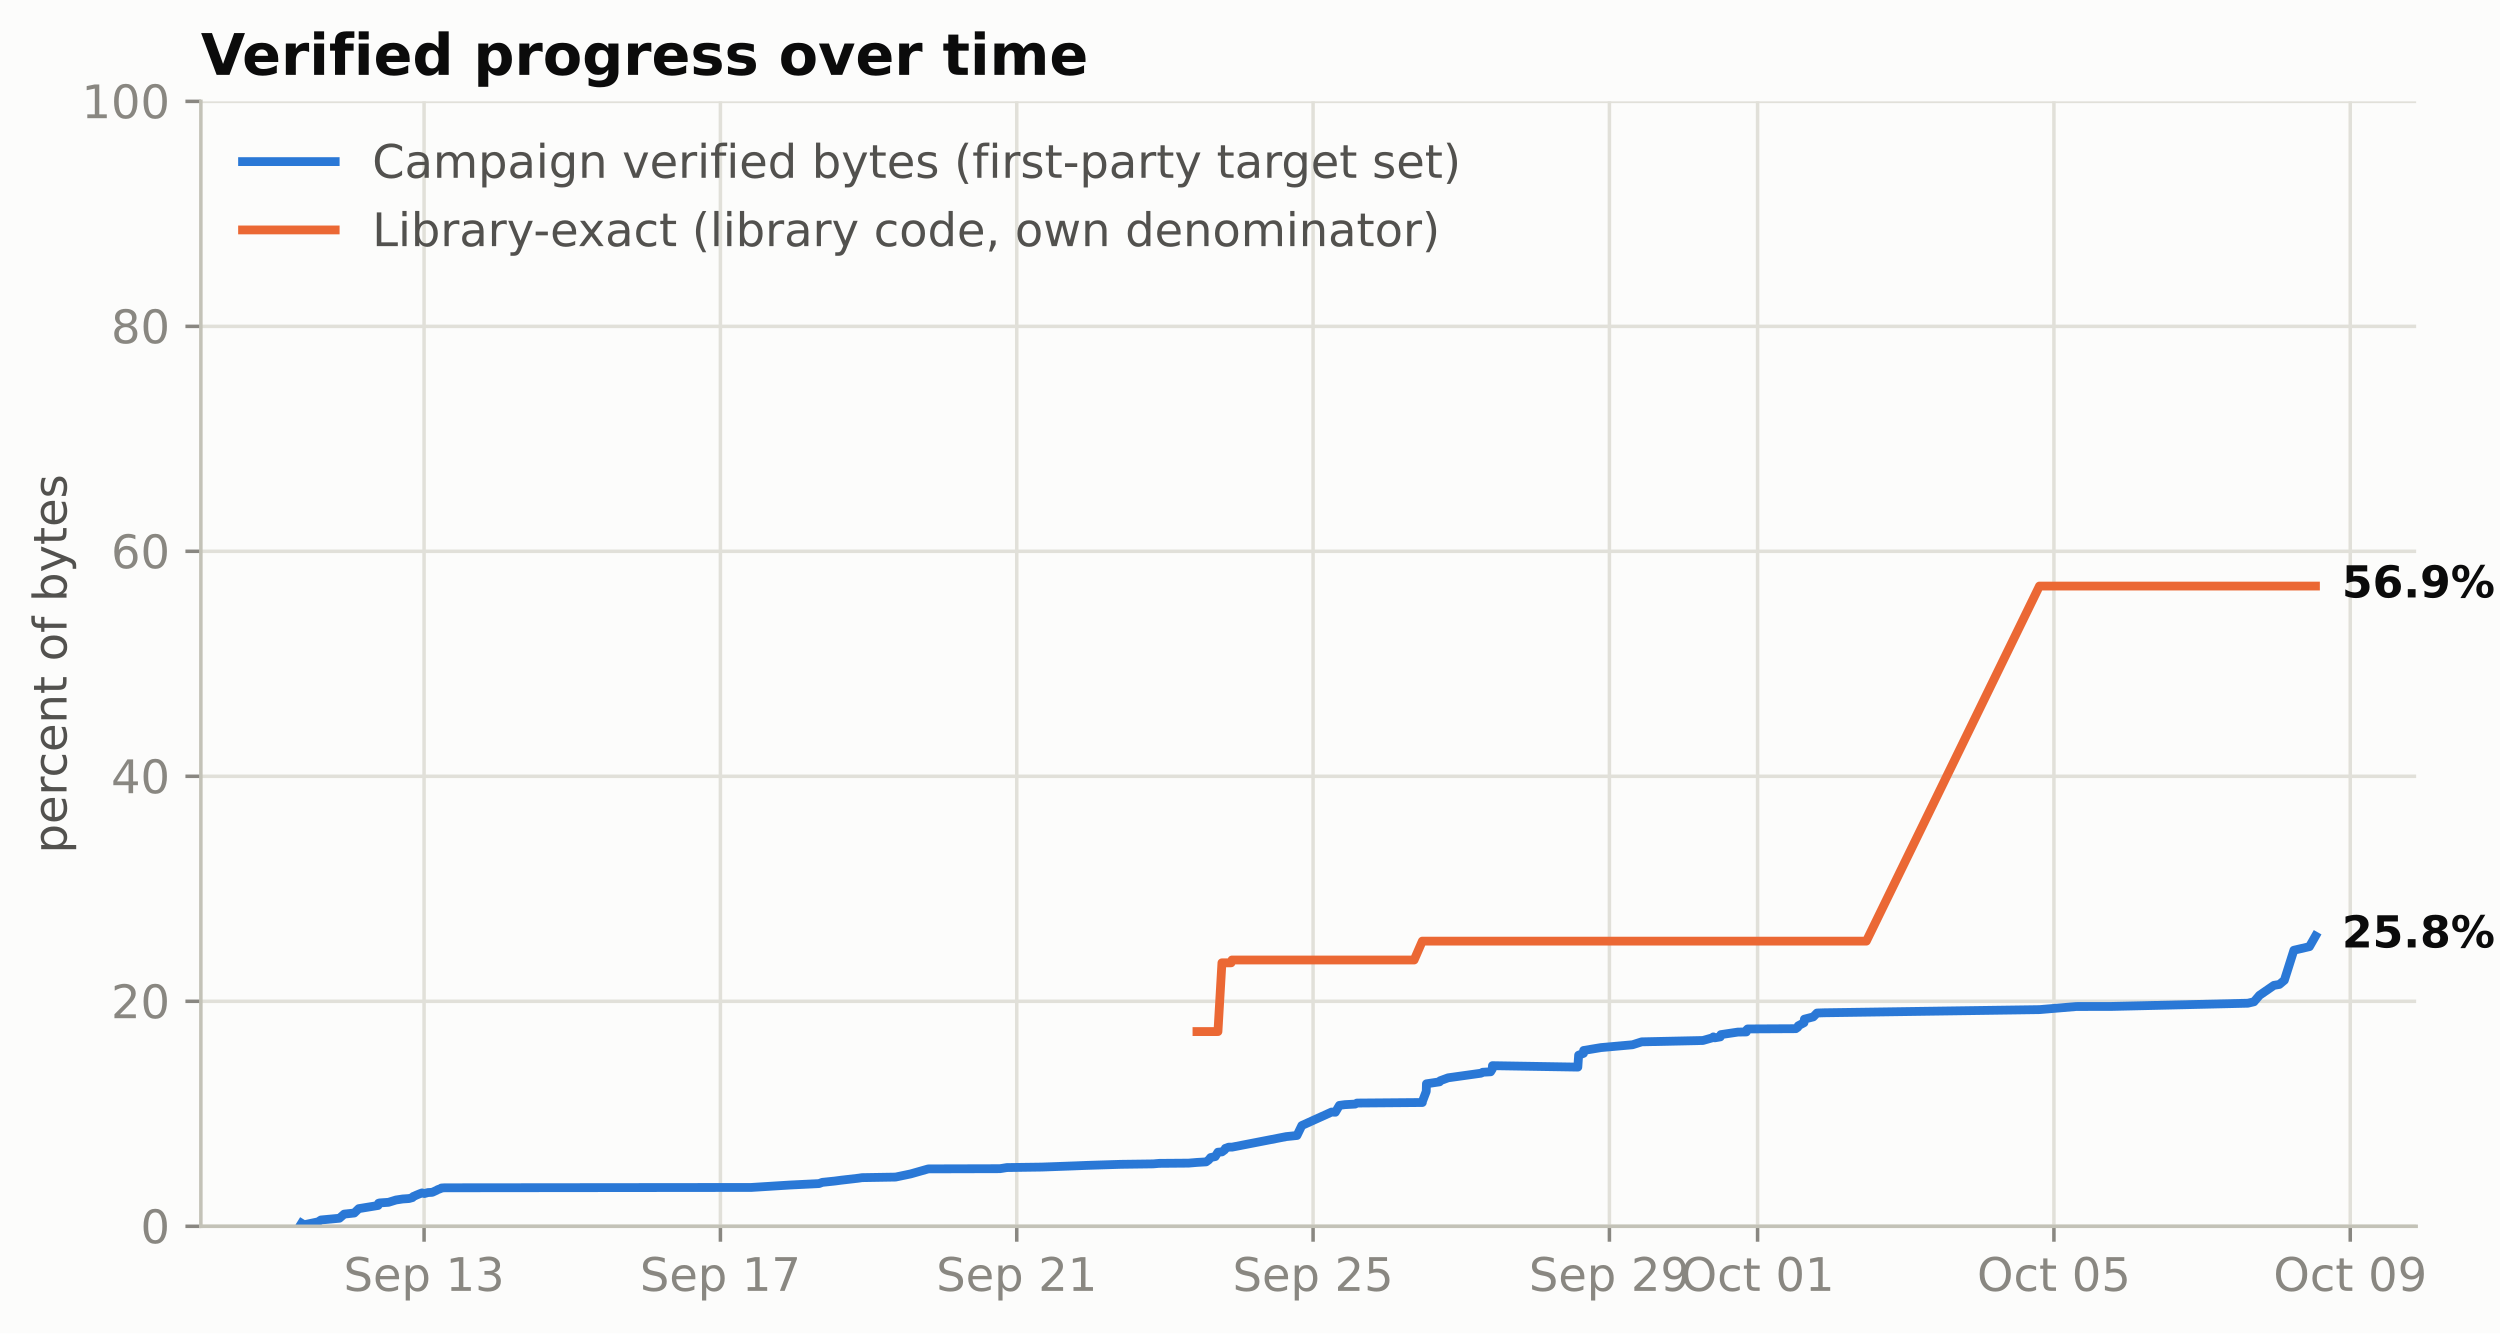
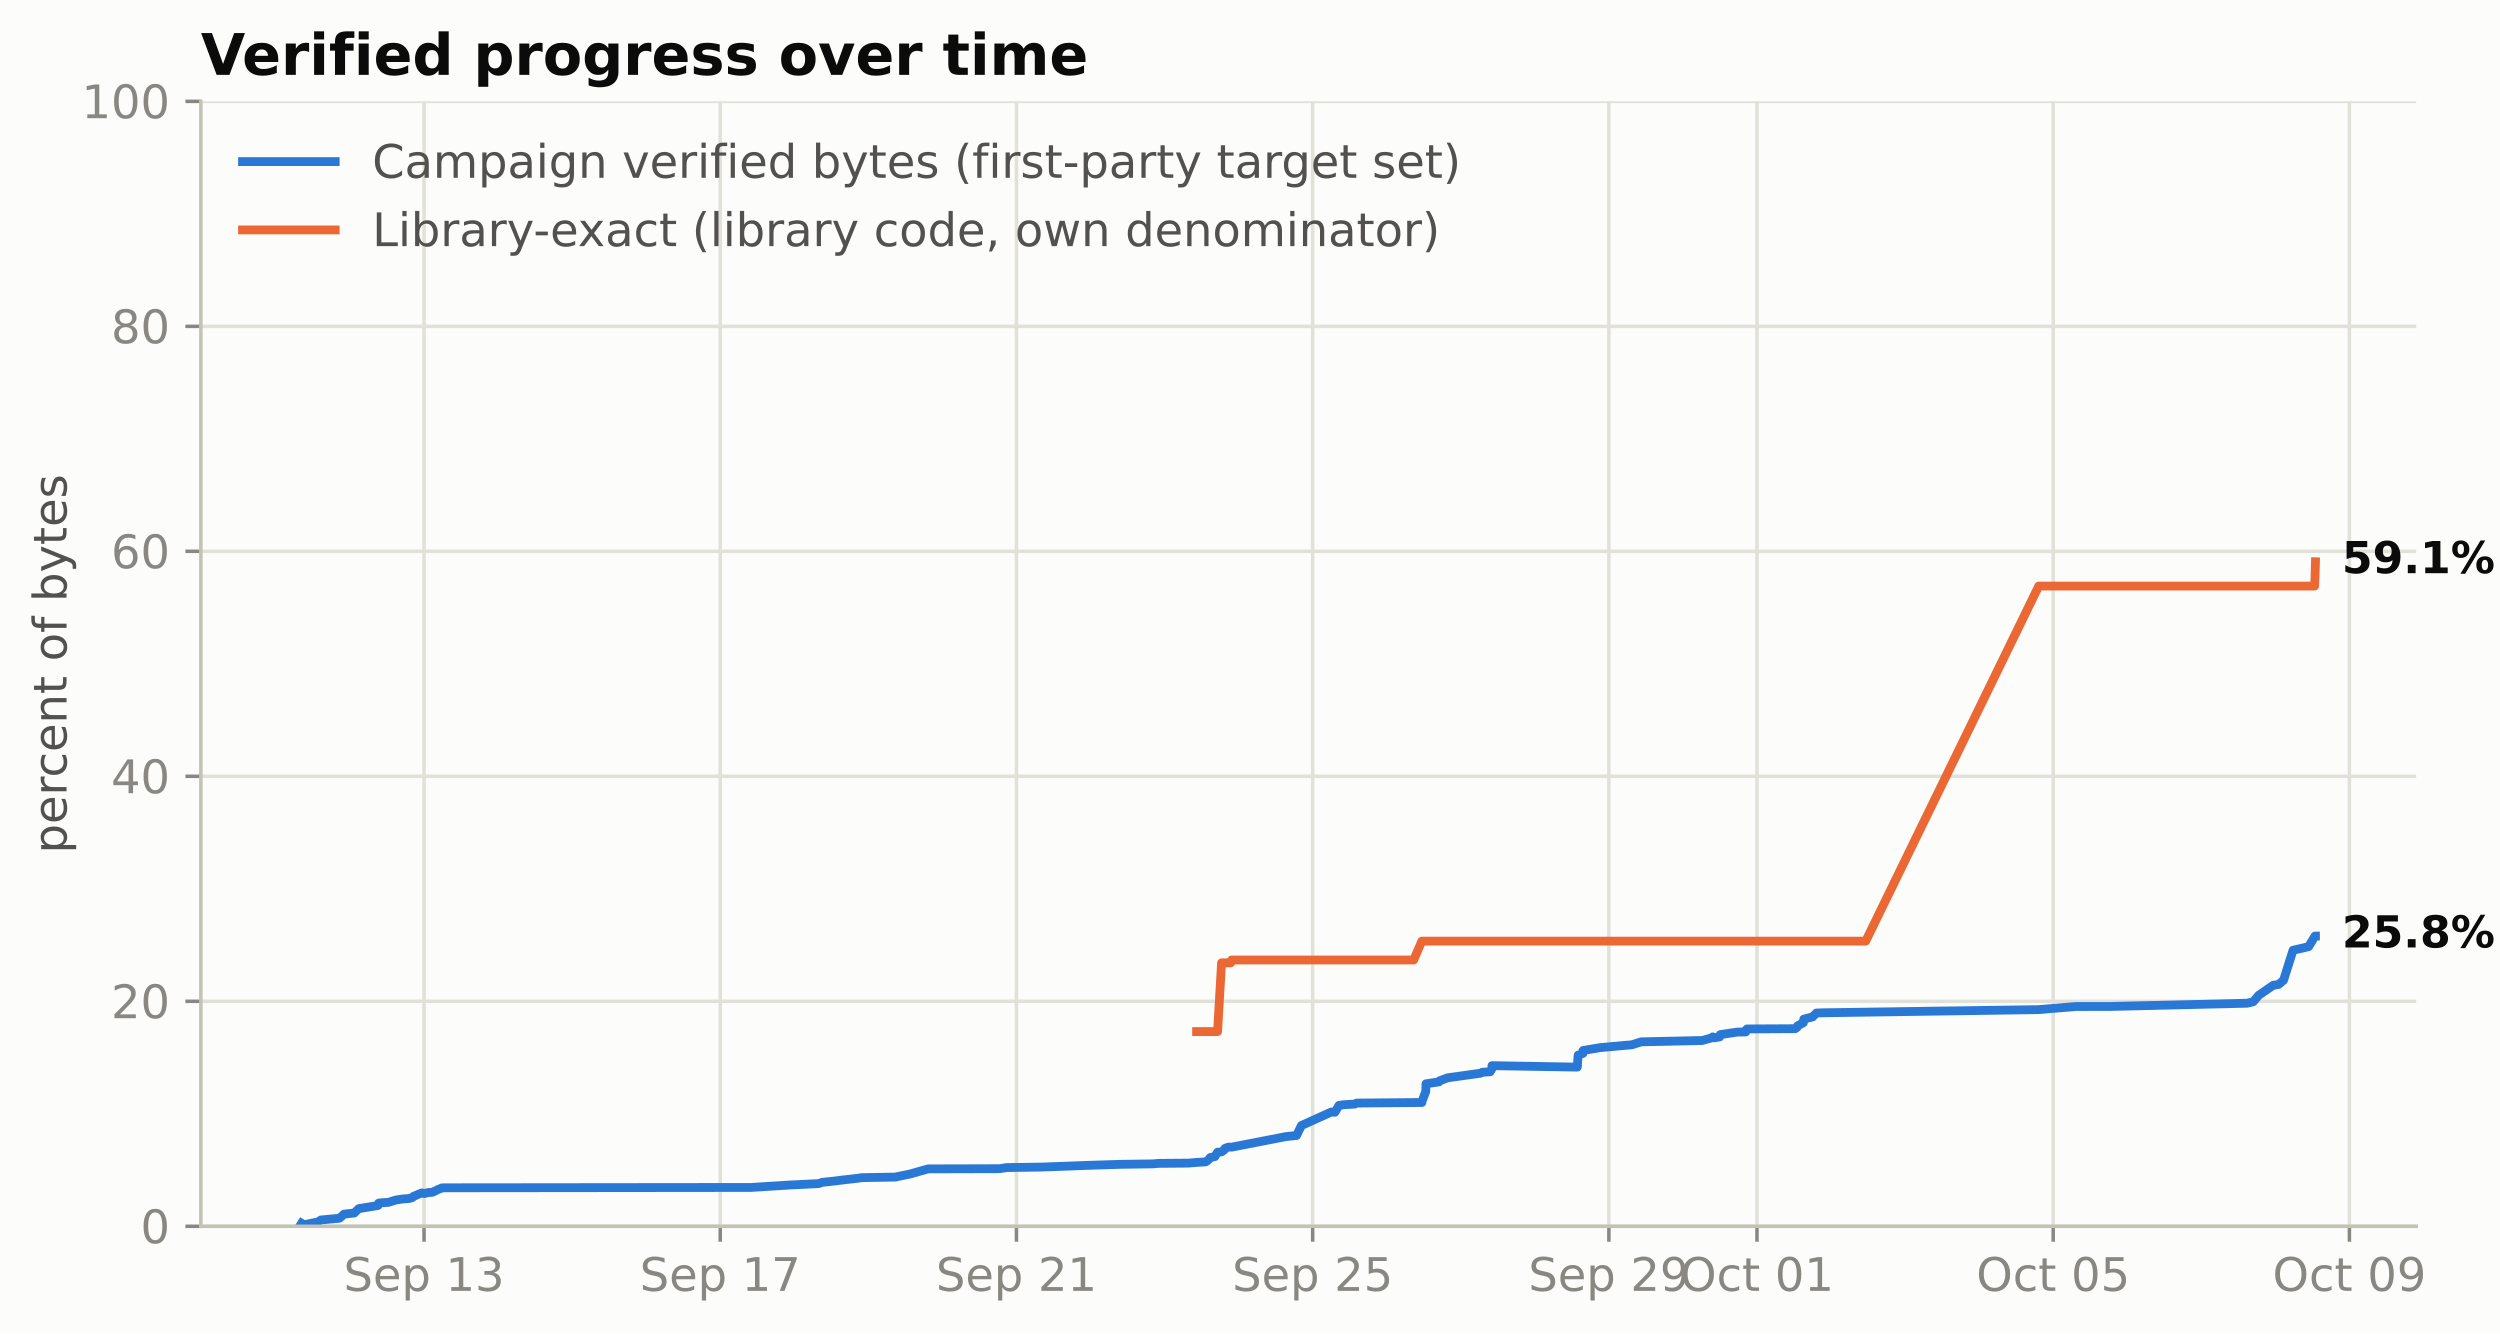
<svg xmlns="http://www.w3.org/2000/svg" xmlns:xlink="http://www.w3.org/1999/xlink" width="566.745pt" height="302.26pt" viewBox="0 0 566.745 302.26" version="1.1">
  <defs>
    <style type="text/css">*{stroke-linejoin: round; stroke-linecap: butt}</style>
  </defs>
  <g id="figure_1">
    <g id="patch_1">
      <path d="M 0 302.26  L 566.745 302.26  L 566.745 0  L 0 0  z " style="fill: #fcfcfb" />
    </g>
    <g id="axes_1">
      <g id="patch_2">
        <path d="M 45.536 278  L 547.736 278  L 547.736 22.976  L 45.536 22.976  z " style="fill: #fcfcfb" />
      </g>
      <g id="matplotlib.axis_1">
        <g id="xtick_1">
          <g id="line2d_1">
-             <path d="M 96.138 278  L 96.138 22.976  " clip-path="url(#pf7d3f120eb)" style="fill: none; stroke: #e1e0d9; stroke-width: 0.8; stroke-linecap: square" />
+             <path d="M 96.127 278  L 96.127 22.976  " clip-path="url(#pf7d3f120eb)" style="fill: none; stroke: #e1e0d9; stroke-width: 0.8; stroke-linecap: square" />
          </g>
          <g id="line2d_2">
            <defs>
              <path id="mc9588ca993" d="M 0 0  L 0 3.5  " style="stroke: #898781; stroke-width: 0.8" />
            </defs>
            <g>
-               <use xlink:href="#mc9588ca993" x="96.138" y="278" style="fill: #898781; stroke: #898781; stroke-width: 0.8" />
+               <use xlink:href="#mc9588ca993" x="96.127" y="278" style="fill: #898781; stroke: #898781; stroke-width: 0.8" />
            </g>
          </g>
          <g id="text_1">
-             <text style="font-size: 10.5px; font-family: 'Segoe UI', 'DejaVu Sans', 'Bitstream Vera Sans', 'Computer Modern Sans Serif', 'Lucida Grande', 'Verdana', 'Geneva', 'Lucid', 'Arial', 'Helvetica', 'Avant Garde', sans-serif; text-anchor: middle; fill: #898781" x="96.138" y="292.645" transform="rotate(-0 96.13797 292.6447)">Sep 13</text>
+             <text style="font-size: 10.5px; font-family: 'Segoe UI', 'DejaVu Sans', 'Bitstream Vera Sans', 'Computer Modern Sans Serif', 'Lucida Grande', 'Verdana', 'Geneva', 'Lucid', 'Arial', 'Helvetica', 'Avant Garde', sans-serif; text-anchor: middle; fill: #898781" x="96.127" y="292.645" transform="rotate(-0 96.1266 292.6447)">Sep 13</text>
          </g>
        </g>
        <g id="xtick_2">
          <g id="line2d_3">
-             <path d="M 163.316 278  L 163.316 22.976  " clip-path="url(#pf7d3f120eb)" style="fill: none; stroke: #e1e0d9; stroke-width: 0.8; stroke-linecap: square" />
+             <path d="M 163.277 278  L 163.277 22.976  " clip-path="url(#pf7d3f120eb)" style="fill: none; stroke: #e1e0d9; stroke-width: 0.8; stroke-linecap: square" />
          </g>
          <g id="line2d_4">
            <g>
-               <use xlink:href="#mc9588ca993" x="163.316" y="278" style="fill: #898781; stroke: #898781; stroke-width: 0.8" />
+               <use xlink:href="#mc9588ca993" x="163.277" y="278" style="fill: #898781; stroke: #898781; stroke-width: 0.8" />
            </g>
          </g>
          <g id="text_2">
-             <text style="font-size: 10.5px; font-family: 'Segoe UI', 'DejaVu Sans', 'Bitstream Vera Sans', 'Computer Modern Sans Serif', 'Lucida Grande', 'Verdana', 'Geneva', 'Lucid', 'Arial', 'Helvetica', 'Avant Garde', sans-serif; text-anchor: middle; fill: #898781" x="163.316" y="292.645" transform="rotate(-0 163.3163 292.6447)">Sep 17</text>
+             <text style="font-size: 10.5px; font-family: 'Segoe UI', 'DejaVu Sans', 'Bitstream Vera Sans', 'Computer Modern Sans Serif', 'Lucida Grande', 'Verdana', 'Geneva', 'Lucid', 'Arial', 'Helvetica', 'Avant Garde', sans-serif; text-anchor: middle; fill: #898781" x="163.277" y="292.645" transform="rotate(-0 163.2774 292.6447)">Sep 17</text>
          </g>
        </g>
        <g id="xtick_3">
          <g id="line2d_5">
-             <path d="M 230.495 278  L 230.495 22.976  " clip-path="url(#pf7d3f120eb)" style="fill: none; stroke: #e1e0d9; stroke-width: 0.8; stroke-linecap: square" />
+             <path d="M 230.428 278  L 230.428 22.976  " clip-path="url(#pf7d3f120eb)" style="fill: none; stroke: #e1e0d9; stroke-width: 0.8; stroke-linecap: square" />
          </g>
          <g id="line2d_6">
            <g>
-               <use xlink:href="#mc9588ca993" x="230.495" y="278" style="fill: #898781; stroke: #898781; stroke-width: 0.8" />
+               <use xlink:href="#mc9588ca993" x="230.428" y="278" style="fill: #898781; stroke: #898781; stroke-width: 0.8" />
            </g>
          </g>
          <g id="text_3">
-             <text style="font-size: 10.5px; font-family: 'Segoe UI', 'DejaVu Sans', 'Bitstream Vera Sans', 'Computer Modern Sans Serif', 'Lucida Grande', 'Verdana', 'Geneva', 'Lucid', 'Arial', 'Helvetica', 'Avant Garde', sans-serif; text-anchor: middle; fill: #898781" x="230.495" y="292.645" transform="rotate(-0 230.4945 292.6447)">Sep 21</text>
+             <text style="font-size: 10.5px; font-family: 'Segoe UI', 'DejaVu Sans', 'Bitstream Vera Sans', 'Computer Modern Sans Serif', 'Lucida Grande', 'Verdana', 'Geneva', 'Lucid', 'Arial', 'Helvetica', 'Avant Garde', sans-serif; text-anchor: middle; fill: #898781" x="230.428" y="292.645" transform="rotate(-0 230.4282 292.6447)">Sep 21</text>
          </g>
        </g>
        <g id="xtick_4">
          <g id="line2d_7">
-             <path d="M 297.673 278  L 297.673 22.976  " clip-path="url(#pf7d3f120eb)" style="fill: none; stroke: #e1e0d9; stroke-width: 0.8; stroke-linecap: square" />
+             <path d="M 297.579 278  L 297.579 22.976  " clip-path="url(#pf7d3f120eb)" style="fill: none; stroke: #e1e0d9; stroke-width: 0.8; stroke-linecap: square" />
          </g>
          <g id="line2d_8">
            <g>
-               <use xlink:href="#mc9588ca993" x="297.673" y="278" style="fill: #898781; stroke: #898781; stroke-width: 0.8" />
+               <use xlink:href="#mc9588ca993" x="297.579" y="278" style="fill: #898781; stroke: #898781; stroke-width: 0.8" />
            </g>
          </g>
          <g id="text_4">
-             <text style="font-size: 10.5px; font-family: 'Segoe UI', 'DejaVu Sans', 'Bitstream Vera Sans', 'Computer Modern Sans Serif', 'Lucida Grande', 'Verdana', 'Geneva', 'Lucid', 'Arial', 'Helvetica', 'Avant Garde', sans-serif; text-anchor: middle; fill: #898781" x="297.673" y="292.645" transform="rotate(-0 297.6728 292.6447)">Sep 25</text>
+             <text style="font-size: 10.5px; font-family: 'Segoe UI', 'DejaVu Sans', 'Bitstream Vera Sans', 'Computer Modern Sans Serif', 'Lucida Grande', 'Verdana', 'Geneva', 'Lucid', 'Arial', 'Helvetica', 'Avant Garde', sans-serif; text-anchor: middle; fill: #898781" x="297.579" y="292.645" transform="rotate(-0 297.5789 292.6447)">Sep 25</text>
          </g>
        </g>
        <g id="xtick_5">
          <g id="line2d_9">
-             <path d="M 364.851 278  L 364.851 22.976  " clip-path="url(#pf7d3f120eb)" style="fill: none; stroke: #e1e0d9; stroke-width: 0.8; stroke-linecap: square" />
+             <path d="M 364.73 278  L 364.73 22.976  " clip-path="url(#pf7d3f120eb)" style="fill: none; stroke: #e1e0d9; stroke-width: 0.8; stroke-linecap: square" />
          </g>
          <g id="line2d_10">
            <g>
-               <use xlink:href="#mc9588ca993" x="364.851" y="278" style="fill: #898781; stroke: #898781; stroke-width: 0.8" />
+               <use xlink:href="#mc9588ca993" x="364.73" y="278" style="fill: #898781; stroke: #898781; stroke-width: 0.8" />
            </g>
          </g>
          <g id="text_5">
-             <text style="font-size: 10.5px; font-family: 'Segoe UI', 'DejaVu Sans', 'Bitstream Vera Sans', 'Computer Modern Sans Serif', 'Lucida Grande', 'Verdana', 'Geneva', 'Lucid', 'Arial', 'Helvetica', 'Avant Garde', sans-serif; text-anchor: middle; fill: #898781" x="364.851" y="292.645" transform="rotate(-0 364.8511 292.6447)">Sep 29</text>
+             <text style="font-size: 10.5px; font-family: 'Segoe UI', 'DejaVu Sans', 'Bitstream Vera Sans', 'Computer Modern Sans Serif', 'Lucida Grande', 'Verdana', 'Geneva', 'Lucid', 'Arial', 'Helvetica', 'Avant Garde', sans-serif; text-anchor: middle; fill: #898781" x="364.73" y="292.645" transform="rotate(-0 364.7297 292.6447)">Sep 29</text>
          </g>
        </g>
        <g id="xtick_6">
          <g id="line2d_11">
-             <path d="M 398.44 278  L 398.44 22.976  " clip-path="url(#pf7d3f120eb)" style="fill: none; stroke: #e1e0d9; stroke-width: 0.8; stroke-linecap: square" />
+             <path d="M 398.305 278  L 398.305 22.976  " clip-path="url(#pf7d3f120eb)" style="fill: none; stroke: #e1e0d9; stroke-width: 0.8; stroke-linecap: square" />
          </g>
          <g id="line2d_12">
            <g>
-               <use xlink:href="#mc9588ca993" x="398.44" y="278" style="fill: #898781; stroke: #898781; stroke-width: 0.8" />
+               <use xlink:href="#mc9588ca993" x="398.305" y="278" style="fill: #898781; stroke: #898781; stroke-width: 0.8" />
            </g>
          </g>
          <g id="text_6">
-             <text style="font-size: 10.5px; font-family: 'Segoe UI', 'DejaVu Sans', 'Bitstream Vera Sans', 'Computer Modern Sans Serif', 'Lucida Grande', 'Verdana', 'Geneva', 'Lucid', 'Arial', 'Helvetica', 'Avant Garde', sans-serif; text-anchor: middle; fill: #898781" x="398.44" y="292.645" transform="rotate(-0 398.4403 292.6447)">Oct 01</text>
+             <text style="font-size: 10.5px; font-family: 'Segoe UI', 'DejaVu Sans', 'Bitstream Vera Sans', 'Computer Modern Sans Serif', 'Lucida Grande', 'Verdana', 'Geneva', 'Lucid', 'Arial', 'Helvetica', 'Avant Garde', sans-serif; text-anchor: middle; fill: #898781" x="398.305" y="292.645" transform="rotate(-0 398.3051 292.6447)">Oct 01</text>
          </g>
        </g>
        <g id="xtick_7">
          <g id="line2d_13">
-             <path d="M 465.619 278  L 465.619 22.976  " clip-path="url(#pf7d3f120eb)" style="fill: none; stroke: #e1e0d9; stroke-width: 0.8; stroke-linecap: square" />
+             <path d="M 465.456 278  L 465.456 22.976  " clip-path="url(#pf7d3f120eb)" style="fill: none; stroke: #e1e0d9; stroke-width: 0.8; stroke-linecap: square" />
          </g>
          <g id="line2d_14">
            <g>
-               <use xlink:href="#mc9588ca993" x="465.619" y="278" style="fill: #898781; stroke: #898781; stroke-width: 0.8" />
+               <use xlink:href="#mc9588ca993" x="465.456" y="278" style="fill: #898781; stroke: #898781; stroke-width: 0.8" />
            </g>
          </g>
          <g id="text_7">
-             <text style="font-size: 10.5px; font-family: 'Segoe UI', 'DejaVu Sans', 'Bitstream Vera Sans', 'Computer Modern Sans Serif', 'Lucida Grande', 'Verdana', 'Geneva', 'Lucid', 'Arial', 'Helvetica', 'Avant Garde', sans-serif; text-anchor: middle; fill: #898781" x="465.619" y="292.645" transform="rotate(-0 465.6185 292.6447)">Oct 05</text>
+             <text style="font-size: 10.5px; font-family: 'Segoe UI', 'DejaVu Sans', 'Bitstream Vera Sans', 'Computer Modern Sans Serif', 'Lucida Grande', 'Verdana', 'Geneva', 'Lucid', 'Arial', 'Helvetica', 'Avant Garde', sans-serif; text-anchor: middle; fill: #898781" x="465.456" y="292.645" transform="rotate(-0 465.4559 292.6447)">Oct 05</text>
          </g>
        </g>
        <g id="xtick_8">
          <g id="line2d_15">
-             <path d="M 532.797 278  L 532.797 22.976  " clip-path="url(#pf7d3f120eb)" style="fill: none; stroke: #e1e0d9; stroke-width: 0.8; stroke-linecap: square" />
+             <path d="M 532.607 278  L 532.607 22.976  " clip-path="url(#pf7d3f120eb)" style="fill: none; stroke: #e1e0d9; stroke-width: 0.8; stroke-linecap: square" />
          </g>
          <g id="line2d_16">
            <g>
-               <use xlink:href="#mc9588ca993" x="532.797" y="278" style="fill: #898781; stroke: #898781; stroke-width: 0.8" />
+               <use xlink:href="#mc9588ca993" x="532.607" y="278" style="fill: #898781; stroke: #898781; stroke-width: 0.8" />
            </g>
          </g>
          <g id="text_8">
-             <text style="font-size: 10.5px; font-family: 'Segoe UI', 'DejaVu Sans', 'Bitstream Vera Sans', 'Computer Modern Sans Serif', 'Lucida Grande', 'Verdana', 'Geneva', 'Lucid', 'Arial', 'Helvetica', 'Avant Garde', sans-serif; text-anchor: middle; fill: #898781" x="532.797" y="292.645" transform="rotate(-0 532.7968 292.6447)">Oct 09</text>
+             <text style="font-size: 10.5px; font-family: 'Segoe UI', 'DejaVu Sans', 'Bitstream Vera Sans', 'Computer Modern Sans Serif', 'Lucida Grande', 'Verdana', 'Geneva', 'Lucid', 'Arial', 'Helvetica', 'Avant Garde', sans-serif; text-anchor: middle; fill: #898781" x="532.607" y="292.645" transform="rotate(-0 532.6067 292.6447)">Oct 09</text>
          </g>
        </g>
      </g>
      <g id="matplotlib.axis_2">
        <g id="ytick_1">
          <g id="line2d_17">
            <path d="M 45.536 278  L 547.736 278  " clip-path="url(#pf7d3f120eb)" style="fill: none; stroke: #e1e0d9; stroke-width: 0.8; stroke-linecap: square" />
          </g>
          <g id="line2d_18">
            <defs>
              <path id="mee49852863" d="M 0 0  L -3.5 0  " style="stroke: #898781; stroke-width: 0.8" />
            </defs>
            <g>
              <use xlink:href="#mee49852863" x="45.536" y="278" style="fill: #898781; stroke: #898781; stroke-width: 0.8" />
            </g>
          </g>
          <g id="text_9">
            <text style="font-size: 10.5px; font-family: 'Segoe UI', 'DejaVu Sans', 'Bitstream Vera Sans', 'Computer Modern Sans Serif', 'Lucida Grande', 'Verdana', 'Geneva', 'Lucid', 'Arial', 'Helvetica', 'Avant Garde', sans-serif; text-anchor: end; fill: #898781" x="38.536" y="281.823" transform="rotate(-0 38.53609 281.8225)">0</text>
          </g>
        </g>
        <g id="ytick_2">
          <g id="line2d_19">
            <path d="M 45.536 226.996  L 547.736 226.996  " clip-path="url(#pf7d3f120eb)" style="fill: none; stroke: #e1e0d9; stroke-width: 0.8; stroke-linecap: square" />
          </g>
          <g id="line2d_20">
            <g>
              <use xlink:href="#mee49852863" x="45.536" y="226.996" style="fill: #898781; stroke: #898781; stroke-width: 0.8" />
            </g>
          </g>
          <g id="text_10">
            <text style="font-size: 10.5px; font-family: 'Segoe UI', 'DejaVu Sans', 'Bitstream Vera Sans', 'Computer Modern Sans Serif', 'Lucida Grande', 'Verdana', 'Geneva', 'Lucid', 'Arial', 'Helvetica', 'Avant Garde', sans-serif; text-anchor: end; fill: #898781" x="38.536" y="230.818" transform="rotate(-0 38.53609 230.8177)">20</text>
          </g>
        </g>
        <g id="ytick_3">
          <g id="line2d_21">
            <path d="M 45.536 175.991  L 547.736 175.991  " clip-path="url(#pf7d3f120eb)" style="fill: none; stroke: #e1e0d9; stroke-width: 0.8; stroke-linecap: square" />
          </g>
          <g id="line2d_22">
            <g>
              <use xlink:href="#mee49852863" x="45.536" y="175.991" style="fill: #898781; stroke: #898781; stroke-width: 0.8" />
            </g>
          </g>
          <g id="text_11">
            <text style="font-size: 10.5px; font-family: 'Segoe UI', 'DejaVu Sans', 'Bitstream Vera Sans', 'Computer Modern Sans Serif', 'Lucida Grande', 'Verdana', 'Geneva', 'Lucid', 'Arial', 'Helvetica', 'Avant Garde', sans-serif; text-anchor: end; fill: #898781" x="38.536" y="179.813" transform="rotate(-0 38.53609 179.813)">40</text>
          </g>
        </g>
        <g id="ytick_4">
          <g id="line2d_23">
            <path d="M 45.536 124.986  L 547.736 124.986  " clip-path="url(#pf7d3f120eb)" style="fill: none; stroke: #e1e0d9; stroke-width: 0.8; stroke-linecap: square" />
          </g>
          <g id="line2d_24">
            <g>
              <use xlink:href="#mee49852863" x="45.536" y="124.986" style="fill: #898781; stroke: #898781; stroke-width: 0.8" />
            </g>
          </g>
          <g id="text_12">
            <text style="font-size: 10.5px; font-family: 'Segoe UI', 'DejaVu Sans', 'Bitstream Vera Sans', 'Computer Modern Sans Serif', 'Lucida Grande', 'Verdana', 'Geneva', 'Lucid', 'Arial', 'Helvetica', 'Avant Garde', sans-serif; text-anchor: end; fill: #898781" x="38.536" y="128.808" transform="rotate(-0 38.53609 128.8082)">60</text>
          </g>
        </g>
        <g id="ytick_5">
          <g id="line2d_25">
            <path d="M 45.536 73.981  L 547.736 73.981  " clip-path="url(#pf7d3f120eb)" style="fill: none; stroke: #e1e0d9; stroke-width: 0.8; stroke-linecap: square" />
          </g>
          <g id="line2d_26">
            <g>
              <use xlink:href="#mee49852863" x="45.536" y="73.981" style="fill: #898781; stroke: #898781; stroke-width: 0.8" />
            </g>
          </g>
          <g id="text_13">
            <text style="font-size: 10.5px; font-family: 'Segoe UI', 'DejaVu Sans', 'Bitstream Vera Sans', 'Computer Modern Sans Serif', 'Lucida Grande', 'Verdana', 'Geneva', 'Lucid', 'Arial', 'Helvetica', 'Avant Garde', sans-serif; text-anchor: end; fill: #898781" x="38.536" y="77.803" transform="rotate(-0 38.53609 77.80335)">80</text>
          </g>
        </g>
        <g id="ytick_6">
          <g id="line2d_27">
            <path d="M 45.536 22.976  L 547.736 22.976  " clip-path="url(#pf7d3f120eb)" style="fill: none; stroke: #e1e0d9; stroke-width: 0.8; stroke-linecap: square" />
          </g>
          <g id="line2d_28">
            <g>
              <use xlink:href="#mee49852863" x="45.536" y="22.976" style="fill: #898781; stroke: #898781; stroke-width: 0.8" />
            </g>
          </g>
          <g id="text_14">
            <text style="font-size: 10.5px; font-family: 'Segoe UI', 'DejaVu Sans', 'Bitstream Vera Sans', 'Computer Modern Sans Serif', 'Lucida Grande', 'Verdana', 'Geneva', 'Lucid', 'Arial', 'Helvetica', 'Avant Garde', sans-serif; text-anchor: end; fill: #898781" x="38.536" y="26.799" transform="rotate(-0 38.53609 26.79855)">100</text>
          </g>
        </g>
        <g id="text_15">
          <text style="font-size: 10.5px; font-family: 'Segoe UI', 'DejaVu Sans', 'Bitstream Vera Sans', 'Computer Modern Sans Serif', 'Lucida Grande', 'Verdana', 'Geneva', 'Lucid', 'Arial', 'Helvetica', 'Avant Garde', sans-serif; text-anchor: middle; fill: #52514e" x="15.085" y="150.488" transform="rotate(-90 15.08484 150.4884)">percent of bytes</text>
        </g>
      </g>
      <g id="line2d_29">
-         <path d="M 68.363 277.312  L 68.96 277.682  L 69.113 277.615  L 72.107 276.993  L 72.763 276.565  L 76.948 276.172  L 78.024 275.236  L 80.313 274.989  L 81.33 273.997  L 85.709 273.28  L 85.819 272.775  L 86.063 272.701  L 88.073 272.561  L 89.762 272.038  L 91.282 271.806  L 92.72 271.706  L 93.504 271.487  L 93.699 271.237  L 94.044 271.107  L 94.259 270.992  L 95.099 270.646  L 95.649 270.436  L 96.214 270.574  L 97.04 270.35  L 97.984 270.299  L 98.962 269.85  L 99.2 269.704  L 99.944 269.429  L 100.074 269.319  L 100.803 269.271  L 170.331 269.192  L 178.985 268.649  L 185.667 268.317  L 186.423 268.037  L 189.247 267.741  L 190.702 267.547  L 194.644 267.09  L 195.423 266.971  L 203.011 266.841  L 206.438 266.126  L 210.364 265.009  L 210.61 264.984  L 226.688 264.938  L 228.25 264.686  L 236.171 264.573  L 243.521 264.306  L 246.356 264.193  L 254.103 263.951  L 261.437 263.849  L 262.767 263.734  L 269.446 263.678  L 271.35 263.518  L 273.418 263.395  L 273.997 262.967  L 274.446 262.416  L 275.487 262.197  L 276.106 261.199  L 277.01 261.133  L 277.616 260.682  L 277.782 260.337  L 278.533 260.057  L 279.288 260.057  L 291.58 257.667  L 294.022 257.412  L 295.117 255.153  L 301.868 252.098  L 302.723 252.144  L 303.638 250.59  L 304.886 250.422  L 307.209 250.295  L 307.627 250.063  L 322.44 249.935  L 322.464 249.693  L 323.328 247.418  L 323.372 245.699  L 326.341 245.25  L 326.49 245  L 328.289 244.337  L 335.785 243.287  L 336.129 243.077  L 337.916 242.973  L 338.288 242.371  L 338.34 241.586  L 357.69 241.912  L 357.872 239.206  L 358.97 238.796  L 359.011 238.14  L 362.936 237.487  L 370.086 236.845  L 372.167 236.184  L 386.046 235.876  L 388.366 235.218  L 388.413 235.062  L 388.735 235.274  L 389.976 235.062  L 390.116 234.547  L 393.975 233.971  L 395.886 233.94  L 395.905 233.537  L 396.176 233.262  L 407.104 233.2  L 407.557 232.869  L 407.655 232.55  L 408.956 231.854  L 409.052 231.043  L 411.056 230.528  L 411.911 229.65  L 413.552 229.594  L 462.342 228.878  L 470.71 228.174  L 478.734 228.159  L 509.59 227.427  L 510.974 227.098  L 512.214 225.641  L 515.489 223.379  L 516.722 223.173  L 517.858 222.224  L 520.015 215.42  L 523.546 214.601  L 524.909 212.204  L 524.909 212.204  " clip-path="url(#pf7d3f120eb)" style="fill: none; stroke: #2a78d6; stroke-width: 2; stroke-linecap: square" />
+         <path d="M 68.363 277.312  L 68.959 277.682  L 69.112 277.615  L 72.105 276.993  L 72.761 276.565  L 76.944 276.172  L 78.02 275.236  L 80.308 274.989  L 81.325 273.997  L 85.702 273.28  L 85.811 272.775  L 86.055 272.701  L 88.065 272.561  L 89.753 272.038  L 91.272 271.806  L 92.71 271.706  L 93.494 271.487  L 93.689 271.237  L 94.034 271.107  L 94.248 270.992  L 95.088 270.646  L 95.638 270.436  L 96.202 270.574  L 97.028 270.35  L 97.972 270.299  L 98.949 269.85  L 99.187 269.704  L 99.931 269.429  L 100.061 269.319  L 100.789 269.271  L 170.289 269.192  L 178.94 268.649  L 185.619 268.317  L 186.375 268.037  L 189.198 267.741  L 190.652 267.547  L 194.592 267.09  L 195.371 266.971  L 202.956 266.841  L 206.382 266.126  L 210.306 265.009  L 210.552 264.984  L 226.623 264.938  L 228.185 264.686  L 236.103 264.573  L 243.45 264.306  L 246.283 264.193  L 254.027 263.951  L 261.358 263.849  L 262.687 263.734  L 269.364 263.678  L 271.267 263.518  L 273.334 263.395  L 273.913 262.967  L 274.361 262.416  L 275.402 262.197  L 276.021 261.199  L 276.925 261.133  L 277.53 260.682  L 277.696 260.337  L 278.447 260.057  L 279.202 260.057  L 291.489 257.667  L 293.93 257.412  L 295.024 255.153  L 301.772 252.098  L 302.627 252.144  L 303.542 250.59  L 304.789 250.422  L 307.111 250.295  L 307.529 250.063  L 322.336 249.935  L 322.36 249.693  L 323.224 247.418  L 323.267 245.699  L 326.235 245.25  L 326.384 245  L 328.183 244.337  L 335.676 243.287  L 336.019 243.077  L 337.806 242.973  L 338.178 242.371  L 338.229 241.586  L 357.572 241.912  L 357.754 239.206  L 358.851 238.796  L 358.892 238.14  L 362.815 237.487  L 369.962 236.845  L 372.043 236.184  L 385.916 235.876  L 388.235 235.218  L 388.282 235.062  L 388.604 235.274  L 389.844 235.062  L 389.985 234.547  L 393.842 233.971  L 395.752 233.94  L 395.77 233.537  L 396.042 233.262  L 406.966 233.2  L 407.418 232.869  L 407.516 232.55  L 408.816 231.854  L 408.913 231.043  L 410.916 230.528  L 411.771 229.65  L 413.411 229.594  L 462.181 228.878  L 470.545 228.174  L 478.566 228.159  L 509.409 227.427  L 510.793 227.098  L 512.033 225.641  L 515.306 223.379  L 516.538 223.173  L 517.674 222.224  L 519.83 215.42  L 523.36 214.601  L 524.809 212.204  L 524.909 212.204  L 524.909 212.204  " clip-path="url(#pf7d3f120eb)" style="fill: none; stroke: #2a78d6; stroke-width: 2; stroke-linecap: square" />
      </g>
      <g id="line2d_30">
-         <path d="M 271.35 233.856  L 273.418 233.856  L 273.997 233.856  L 274.446 233.856  L 275.487 233.856  L 276.106 233.856  L 277.01 218.271  L 277.616 218.271  L 277.782 218.271  L 278.533 218.271  L 279.086 218.271  L 279.288 217.629  L 290.493 217.629  L 290.967 217.629  L 291.58 217.629  L 294.022 217.629  L 295.117 217.629  L 301.868 217.629  L 302.723 217.629  L 303.638 217.629  L 304.886 217.629  L 307.209 217.629  L 307.627 217.629  L 320.577 217.629  L 322.44 213.349  L 322.464 213.349  L 323.328 213.349  L 323.372 213.349  L 326.341 213.349  L 326.49 213.349  L 327.154 213.349  L 328.289 213.349  L 335.785 213.349  L 336.129 213.349  L 337.916 213.349  L 338.288 213.349  L 338.34 213.349  L 357.69 213.349  L 357.781 213.349  L 357.798 213.349  L 357.872 213.349  L 358.97 213.349  L 358.992 213.349  L 359.011 213.349  L 362.936 213.349  L 370.069 213.349  L 370.086 213.349  L 371.776 213.349  L 372.167 213.349  L 386.046 213.349  L 388.366 213.349  L 388.413 213.349  L 388.735 213.349  L 389.976 213.349  L 390.116 213.349  L 392.081 213.349  L 393.023 213.349  L 393.841 213.349  L 393.975 213.349  L 395.853 213.349  L 395.886 213.349  L 395.905 213.349  L 396.112 213.349  L 396.176 213.349  L 407.104 213.349  L 407.557 213.349  L 407.577 213.349  L 407.655 213.349  L 408.956 213.349  L 409.019 213.349  L 409.052 213.349  L 411.056 213.349  L 411.911 213.349  L 413.552 213.349  L 423.099 213.349  L 462.342 132.856  L 470.71 132.856  L 478.734 132.856  L 509.59 132.856  L 510.974 132.856  L 512.214 132.856  L 515.489 132.856  L 516.722 132.856  L 517.858 132.856  L 518.947 132.856  L 520.015 132.856  L 523.441 132.856  L 523.476 132.856  L 523.502 132.856  L 523.546 132.856  L 524.909 132.856  " clip-path="url(#pf7d3f120eb)" style="fill: none; stroke: #eb6834; stroke-width: 2; stroke-linecap: square" />
+         <path d="M 271.267 233.856  L 273.334 233.856  L 273.913 233.856  L 274.361 233.856  L 275.402 233.856  L 276.021 233.856  L 276.925 218.271  L 277.53 218.271  L 277.696 218.271  L 278.447 218.271  L 279 218.271  L 279.202 217.629  L 290.402 217.629  L 290.876 217.629  L 291.489 217.629  L 293.93 217.629  L 295.024 217.629  L 301.772 217.629  L 302.627 217.629  L 303.542 217.629  L 304.789 217.629  L 307.111 217.629  L 307.529 217.629  L 320.474 217.629  L 322.336 213.349  L 322.36 213.349  L 323.224 213.349  L 323.267 213.349  L 326.235 213.349  L 326.384 213.349  L 327.048 213.349  L 328.183 213.349  L 335.676 213.349  L 336.019 213.349  L 337.806 213.349  L 338.178 213.349  L 338.229 213.349  L 357.572 213.349  L 357.663 213.349  L 357.679 213.349  L 357.754 213.349  L 358.851 213.349  L 358.873 213.349  L 358.892 213.349  L 362.815 213.349  L 369.945 213.349  L 369.962 213.349  L 371.652 213.349  L 372.043 213.349  L 385.916 213.349  L 388.235 213.349  L 388.282 213.349  L 388.604 213.349  L 389.844 213.349  L 389.985 213.349  L 391.948 213.349  L 392.89 213.349  L 393.708 213.349  L 393.842 213.349  L 395.719 213.349  L 395.752 213.349  L 395.77 213.349  L 395.978 213.349  L 396.042 213.349  L 406.966 213.349  L 407.418 213.349  L 407.438 213.349  L 407.516 213.349  L 408.816 213.349  L 408.879 213.349  L 408.913 213.349  L 410.916 213.349  L 411.771 213.349  L 413.411 213.349  L 422.954 213.349  L 462.181 132.856  L 470.545 132.856  L 478.566 132.856  L 509.409 132.856  L 510.793 132.856  L 512.033 132.856  L 515.306 132.856  L 516.538 132.856  L 517.674 132.856  L 518.762 132.856  L 519.83 132.856  L 523.255 132.856  L 523.29 132.856  L 523.315 132.856  L 523.36 132.856  L 524.722 132.856  L 524.809 130.79  L 524.909 127.35  " clip-path="url(#pf7d3f120eb)" style="fill: none; stroke: #eb6834; stroke-width: 2; stroke-linecap: square" />
      </g>
      <g id="patch_3">
        <path d="M 45.536 278  L 45.536 22.976  " style="fill: none; stroke: #c3c2b7; stroke-width: 0.8; stroke-linejoin: miter; stroke-linecap: square" />
      </g>
      <g id="patch_4">
        <path d="M 45.536 278  L 547.736 278  " style="fill: none; stroke: #c3c2b7; stroke-width: 0.8; stroke-linejoin: miter; stroke-linecap: square" />
      </g>
      <g id="text_16">
        <text style="font-weight: 700; font-size: 10px; font-family: 'Segoe UI', 'DejaVu Sans', 'Bitstream Vera Sans', 'Computer Modern Sans Serif', 'Lucida Grande', 'Verdana', 'Geneva', 'Lucid', 'Arial', 'Helvetica', 'Avant Garde', sans-serif; text-anchor: start; fill: #0b0b0b" x="530.909" y="214.792" transform="rotate(-0 530.9088 214.7921)">25.8%</text>
      </g>
      <g id="text_17">
-         <text style="font-weight: 700; font-size: 10px; font-family: 'Segoe UI', 'DejaVu Sans', 'Bitstream Vera Sans', 'Computer Modern Sans Serif', 'Lucida Grande', 'Verdana', 'Geneva', 'Lucid', 'Arial', 'Helvetica', 'Avant Garde', sans-serif; text-anchor: start; fill: #0b0b0b" x="530.909" y="135.444" transform="rotate(-0 530.9088 135.4439)">56.9%</text>
+         <text style="font-weight: 700; font-size: 10px; font-family: 'Segoe UI', 'DejaVu Sans', 'Bitstream Vera Sans', 'Computer Modern Sans Serif', 'Lucida Grande', 'Verdana', 'Geneva', 'Lucid', 'Arial', 'Helvetica', 'Avant Garde', sans-serif; text-anchor: start; fill: #0b0b0b" x="530.909" y="129.938" transform="rotate(-0 530.9088 129.938)">59.1%</text>
      </g>
      <g id="text_18">
        <text style="font-weight: 700; font-size: 13px; font-family: 'Segoe UI', 'DejaVu Sans', 'Bitstream Vera Sans', 'Computer Modern Sans Serif', 'Lucida Grande', 'Verdana', 'Geneva', 'Lucid', 'Arial', 'Helvetica', 'Avant Garde', sans-serif; text-anchor: start; fill: #0b0b0b" x="45.536" y="16.976" transform="rotate(-0 45.53609 16.97641)">Verified progress over time</text>
      </g>
      <g id="legend_1">
        <g id="line2d_31">
          <path d="M 54.986 36.636  L 65.486 36.636  L 75.986 36.636  " style="fill: none; stroke: #2a78d6; stroke-width: 2; stroke-linecap: square" />
        </g>
        <g id="text_19">
          <text style="font-size: 10.5px; font-family: 'Segoe UI', 'DejaVu Sans', 'Bitstream Vera Sans', 'Computer Modern Sans Serif', 'Lucida Grande', 'Verdana', 'Geneva', 'Lucid', 'Arial', 'Helvetica', 'Avant Garde', sans-serif; text-anchor: start; fill: #52514e" x="84.386" y="40.311" transform="rotate(-0 84.38609 40.31125)">Campaign verified bytes (first-party target set)</text>
        </g>
        <g id="line2d_32">
          <path d="M 54.986 52.13  L 65.486 52.13  L 75.986 52.13  " style="fill: none; stroke: #eb6834; stroke-width: 2; stroke-linecap: square" />
        </g>
        <g id="text_20">
          <text style="font-size: 10.5px; font-family: 'Segoe UI', 'DejaVu Sans', 'Bitstream Vera Sans', 'Computer Modern Sans Serif', 'Lucida Grande', 'Verdana', 'Geneva', 'Lucid', 'Arial', 'Helvetica', 'Avant Garde', sans-serif; text-anchor: start; fill: #52514e" x="84.386" y="55.805" transform="rotate(-0 84.38609 55.80531)">Library-exact (library code, own denominator)</text>
        </g>
      </g>
    </g>
  </g>
  <defs>
    <clipPath id="pf7d3f120eb">
      <rect x="45.536" y="22.976" width="502.2" height="255.024" />
    </clipPath>
  </defs>
</svg>
